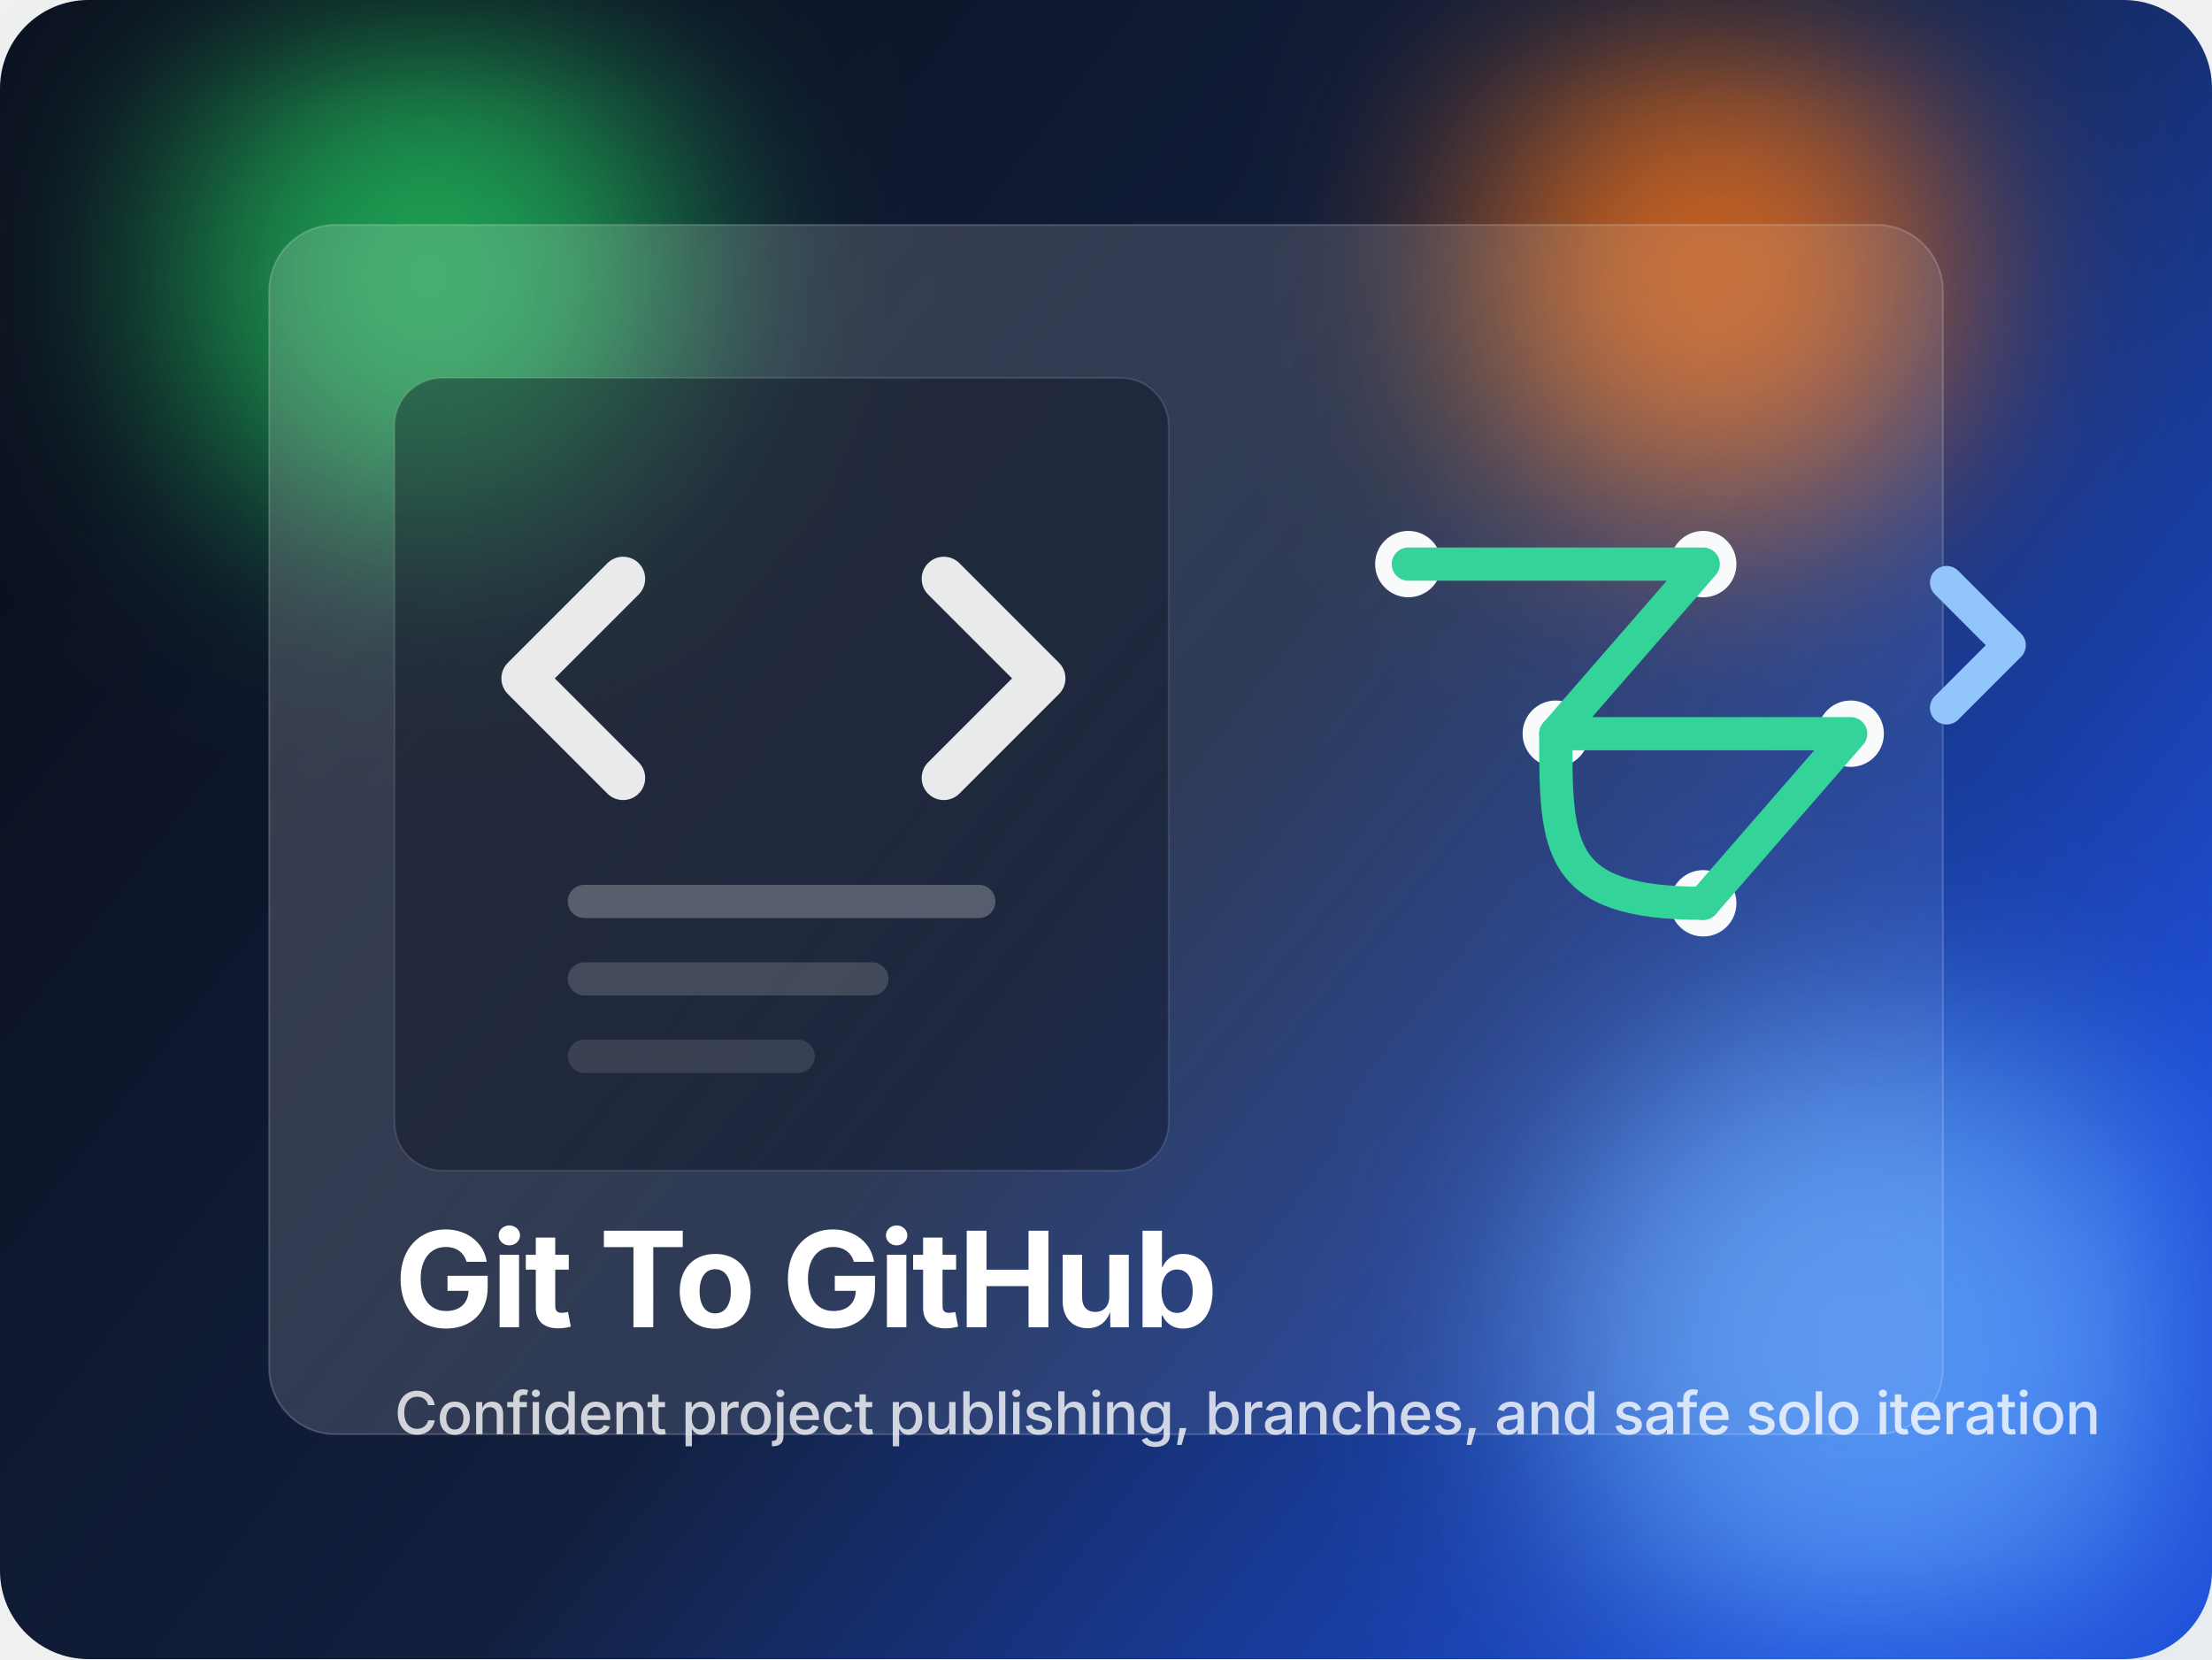
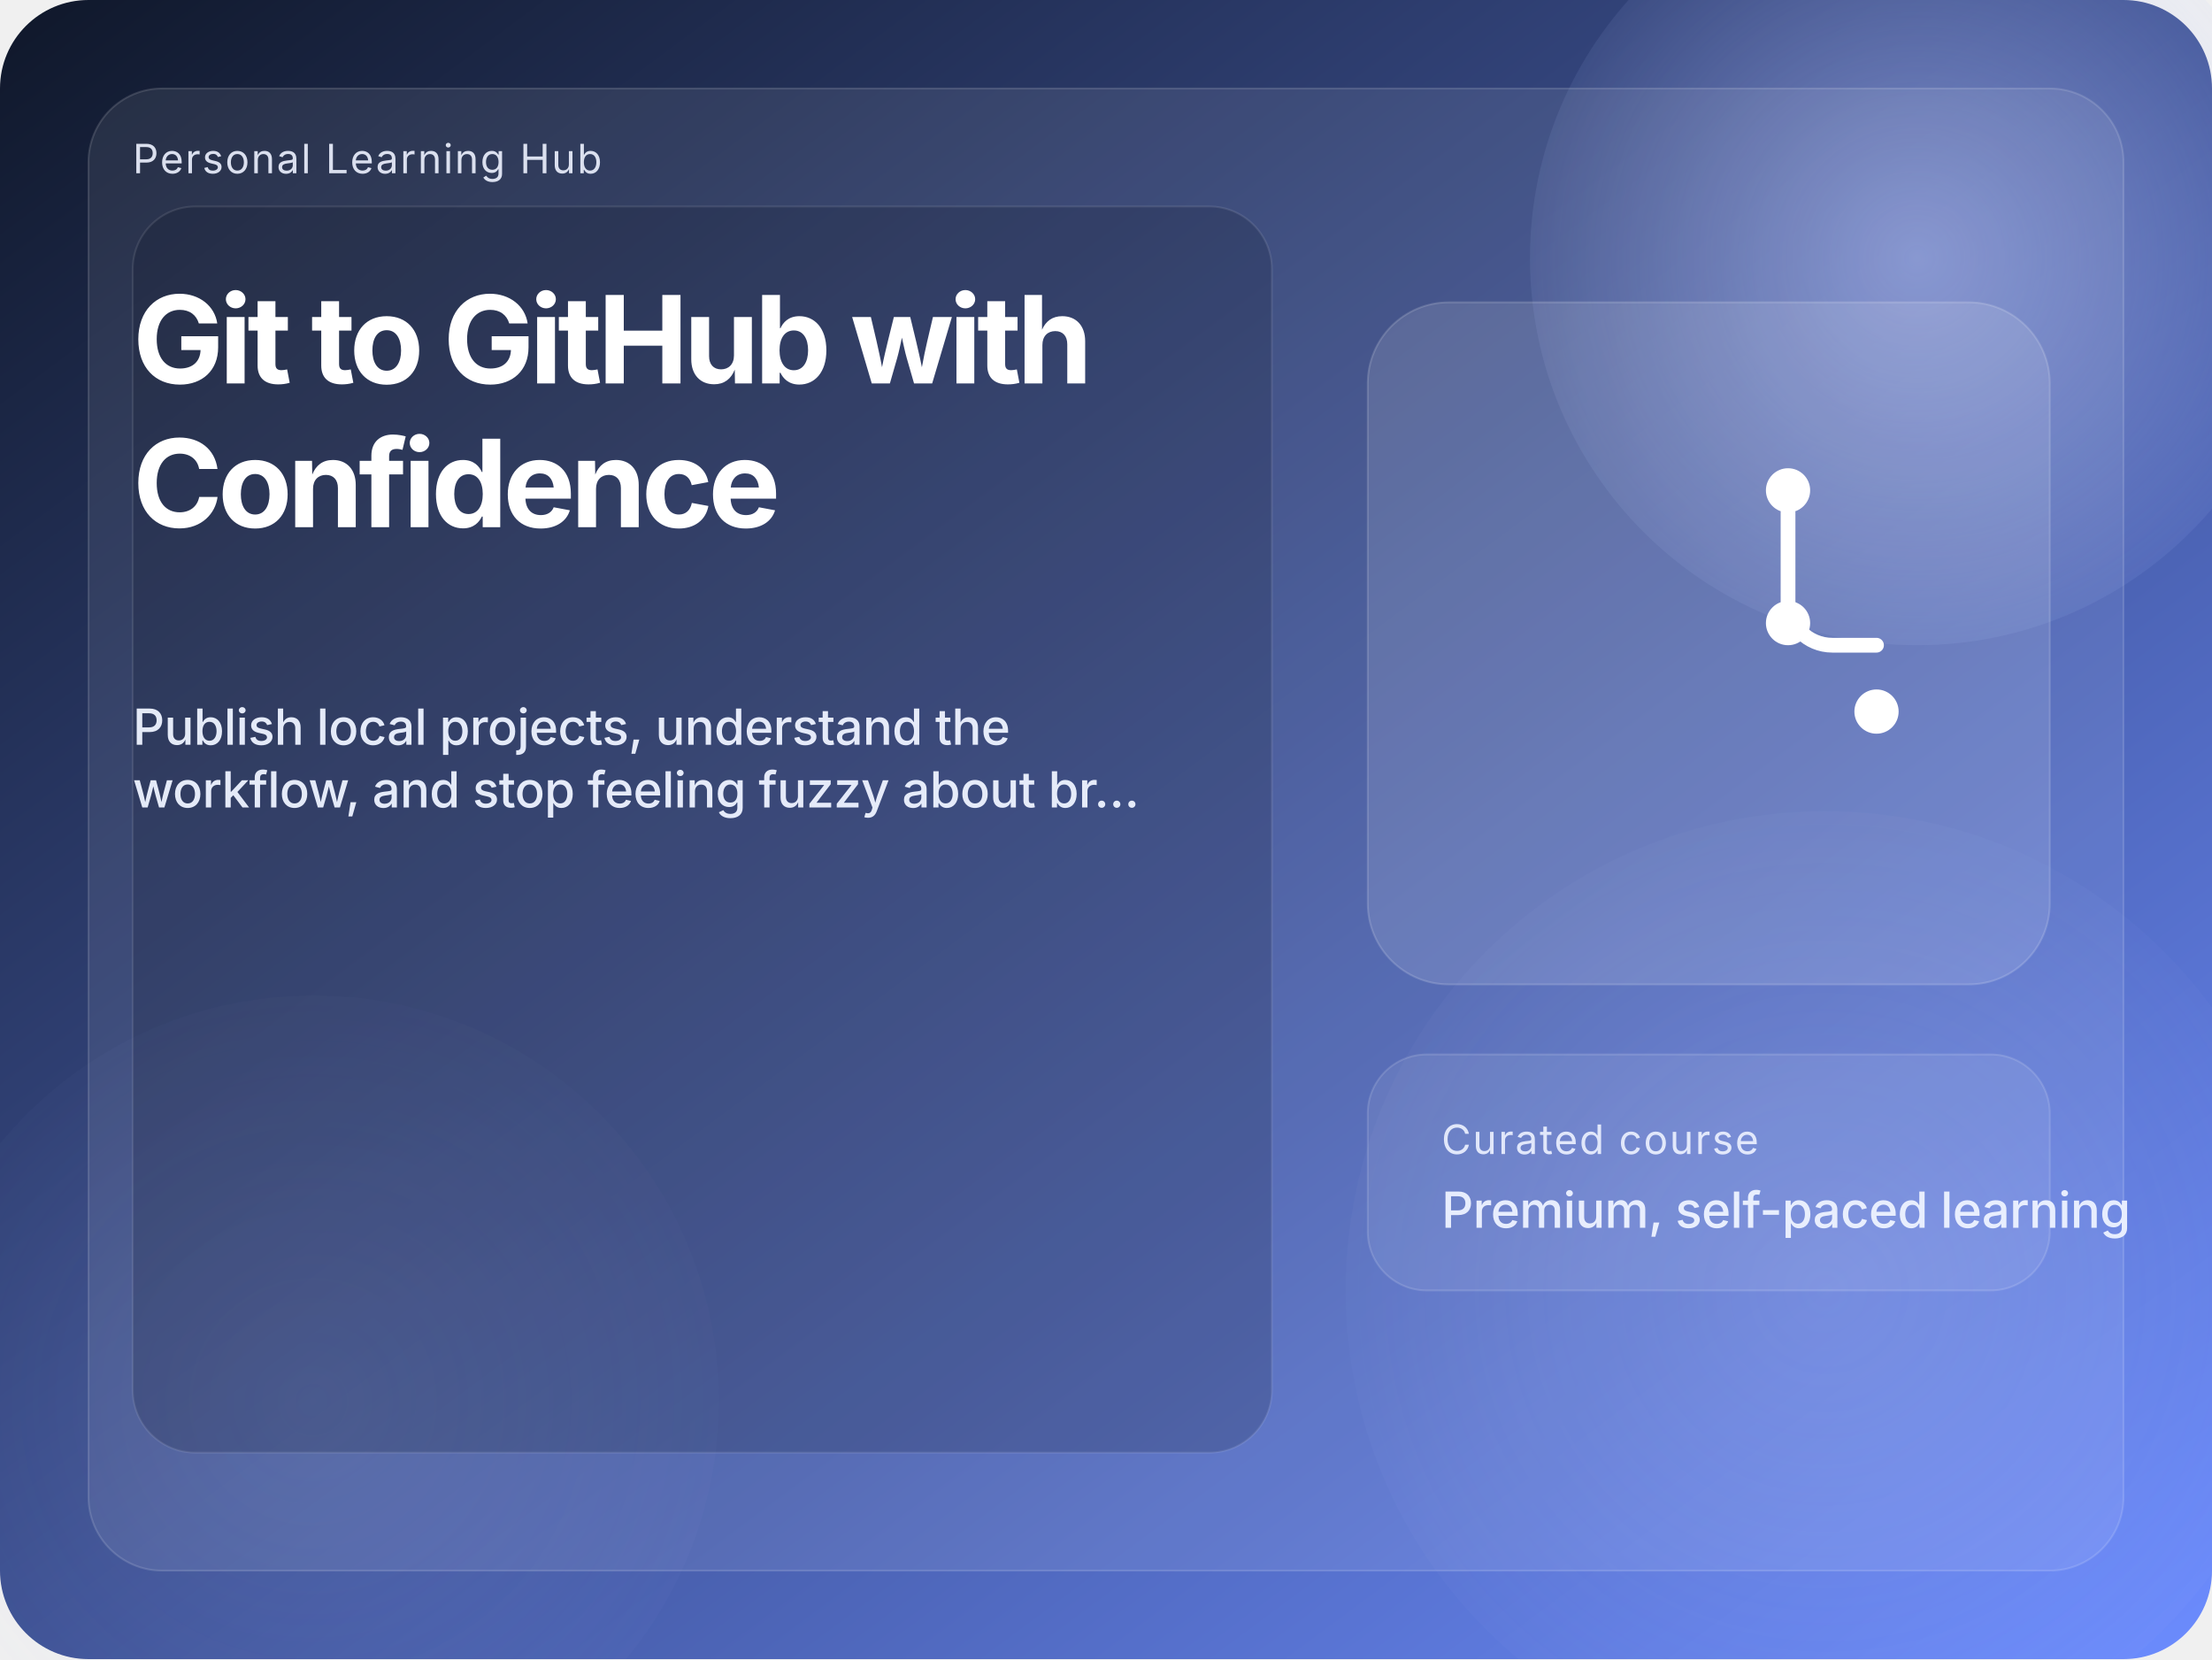
- <svg xmlns="http://www.w3.org/2000/svg" width="1200" height="900" viewBox="0 0 1200 900" fill="none">
+ <svg xmlns="http://www.w3.org/2000/svg" width="1200" height="900" viewBox="0 0 1200 900" role="img" aria-labelledby="title desc">
  <defs>
-     <linearGradient id="bg" x1="158" y1="104" x2="1050" y2="796" gradientUnits="userSpaceOnUse">
-       <stop stop-color="#0B1020" />
-       <stop offset="0.5" stop-color="#12203F" />
-       <stop offset="1" stop-color="#1D4ED8" />
+     <linearGradient id="bg" x1="0%" y1="0%" x2="100%" y2="100%">
+       <stop offset="0%" stop-color="#0f1729" />
+       <stop offset="100%" stop-color="#6c8cff" />
    </linearGradient>
-     <linearGradient id="panel" x1="252" y1="176" x2="930" y2="744" gradientUnits="userSpaceOnUse">
-       <stop stop-color="white" stop-opacity="0.18" />
-       <stop offset="1" stop-color="white" stop-opacity="0.06" />
-     </linearGradient>
-     <linearGradient id="accent" x1="284" y1="289" x2="860" y2="596" gradientUnits="userSpaceOnUse">
-       <stop stop-color="#34D399" />
-       <stop offset="1" stop-color="#F97316" />
-     </linearGradient>
-     <filter id="blur" x="0" y="0" width="1200" height="900" filterUnits="userSpaceOnUse" color-interpolation-filters="sRGB">
-       <feGaussianBlur stdDeviation="60" />
-     </filter>
+     <radialGradient id="glow" cx="50%" cy="50%" r="60%">
+       <stop offset="0%" stop-color="#b9c6ff" stop-opacity="0.95" />
+       <stop offset="100%" stop-color="#b9c6ff" stop-opacity="0" />
+     </radialGradient>
  </defs>
+   <style>
+     .cover-kicker, .cover-title, .cover-subtitle {
+       font-family: -apple-system, BlinkMacSystemFont, "SF Pro Display", "Segoe UI", sans-serif;
+     }
+     .cover-kicker {
+       font-size: 22px;
+       letter-spacing: 0.04em;
+       fill: #edf2ff;
+       opacity: 0.9;
+     }
+     .cover-title {
+       font-size: 66px;
+       font-weight: 700;
+       letter-spacing: -0.04em;
+       fill: white;
+     }
+     .cover-subtitle {
+       font-size: 27px;
+       font-weight: 520;
+       letter-spacing: -0.01em;
+       fill: #edf2ff;
+       opacity: 0.95;
+     }
+   </style>
  <rect width="1200" height="900" rx="48" fill="url(#bg)" />
-   <g opacity="0.8" filter="url(#blur)">
-     <circle cx="233" cy="150" r="140" fill="#22C55E" />
-     <circle cx="1012" cy="728" r="170" fill="#60A5FA" />
-     <circle cx="930" cy="150" r="130" fill="#F97316" />
+   <circle cx="1040" cy="140" r="210" fill="url(#glow)" opacity="0.55" />
+   <circle cx="990" cy="700" r="260" fill="url(#glow)" opacity="0.18" />
+   <circle cx="170" cy="760" r="220" fill="url(#glow)" opacity="0.12" />
+   <rect x="48" y="48" width="1104" height="804" rx="40" fill="rgba(255,255,255,0.08)" stroke="rgba(255,255,255,0.14)" />
+   <rect x="72" y="112" width="618" height="676" rx="34" fill="rgba(8,15,30,0.18)" stroke="rgba(255,255,255,0.1)" />
+   <rect x="742" y="164" width="370" height="370" rx="44" fill="rgba(255,255,255,0.12)" stroke="rgba(255,255,255,0.16)" />
+   <rect x="742" y="572" width="370" height="128" rx="32" fill="rgba(255,255,255,0.08)" stroke="rgba(255,255,255,0.14)" />
+   <text x="72" y="94" class="cover-kicker">Personal Learning Hub</text>
+   <text x="72" y="208" class="cover-title">Git to GitHub with</text>
+   <text x="72" y="286" class="cover-title">Confidence</text>
+   <text x="72" y="404" class="cover-subtitle">Publish local projects, understand the</text>
+   <text x="72" y="438" class="cover-subtitle">workflow, and stop feeling fuzzy about br…</text>
+   <g transform="translate(748 182)">
+     <path d="M210 84a12 12 0 1 1 24 0 12 12 0 0 1-24 0Zm0 72a12 12 0 1 1 24 0 12 12 0 0 1-24 0Zm48 48a12 12 0 1 1 24 0 12 12 0 0 1-24 0Z" fill="white" />
+     <path d="M222 96v48a24 24 0 0 0 24 24h24" fill="none" stroke="white" stroke-width="8" stroke-linecap="round" />
  </g>
-   <rect x="146" y="122" width="908" height="656" rx="36" fill="url(#panel)" stroke="rgba(255,255,255,0.18)" />
-   <rect x="214" y="205" width="420" height="430" rx="26" fill="rgba(4,10,24,0.38)" stroke="rgba(255,255,255,0.12)" />
-   <path d="M338 314L284 368L338 422" stroke="white" stroke-opacity="0.9" stroke-width="24" stroke-linecap="round" stroke-linejoin="round" />
-   <path d="M512 314L566 368L512 422" stroke="white" stroke-opacity="0.9" stroke-width="24" stroke-linecap="round" stroke-linejoin="round" />
-   <rect x="308" y="480" width="232" height="18" rx="9" fill="rgba(255,255,255,0.25)" />
-   <rect x="308" y="522" width="174" height="18" rx="9" fill="rgba(255,255,255,0.16)" />
-   <rect x="308" y="564" width="134" height="18" rx="9" fill="rgba(255,255,255,0.12)" />
-   <g transform="translate(718 238)">
-     <circle cx="46" cy="68" r="18" fill="#F8FAFC" />
-     <circle cx="206" cy="68" r="18" fill="#F8FAFC" />
-     <circle cx="126" cy="160" r="18" fill="#F8FAFC" />
-     <circle cx="286" cy="160" r="18" fill="#F8FAFC" />
-     <circle cx="206" cy="252" r="18" fill="#F8FAFC" />
-     <path d="M46 68H206M206 68L126 160M126 160H286M286 160L206 252" stroke="url(#accent)" stroke-width="18" stroke-linecap="round" />
-     <path d="M126 160C126 222 126 252 206 252" stroke="url(#accent)" stroke-width="18" stroke-linecap="round" />
-     <path d="M338 78L372 112L338 146" stroke="#93C5FD" stroke-width="18" stroke-linecap="round" stroke-linejoin="round" />
-   </g>
-   <text x="214" y="720" fill="white" font-family="-apple-system, BlinkMacSystemFont, 'Segoe UI', sans-serif" font-size="72" font-weight="700" letter-spacing="-1.5">Git To GitHub</text>
-   <text x="214" y="778" fill="rgba(255,255,255,0.78)" font-family="-apple-system, BlinkMacSystemFont, 'Segoe UI', sans-serif" font-size="32" font-weight="500" letter-spacing="-0.4">Confident project publishing, branches, and safe solo iteration</text>
+   <text x="782" y="626" class="cover-kicker">Curated course</text>
+   <text x="782" y="666" class="cover-subtitle">Premium, self-paced learning</text>
</svg>
